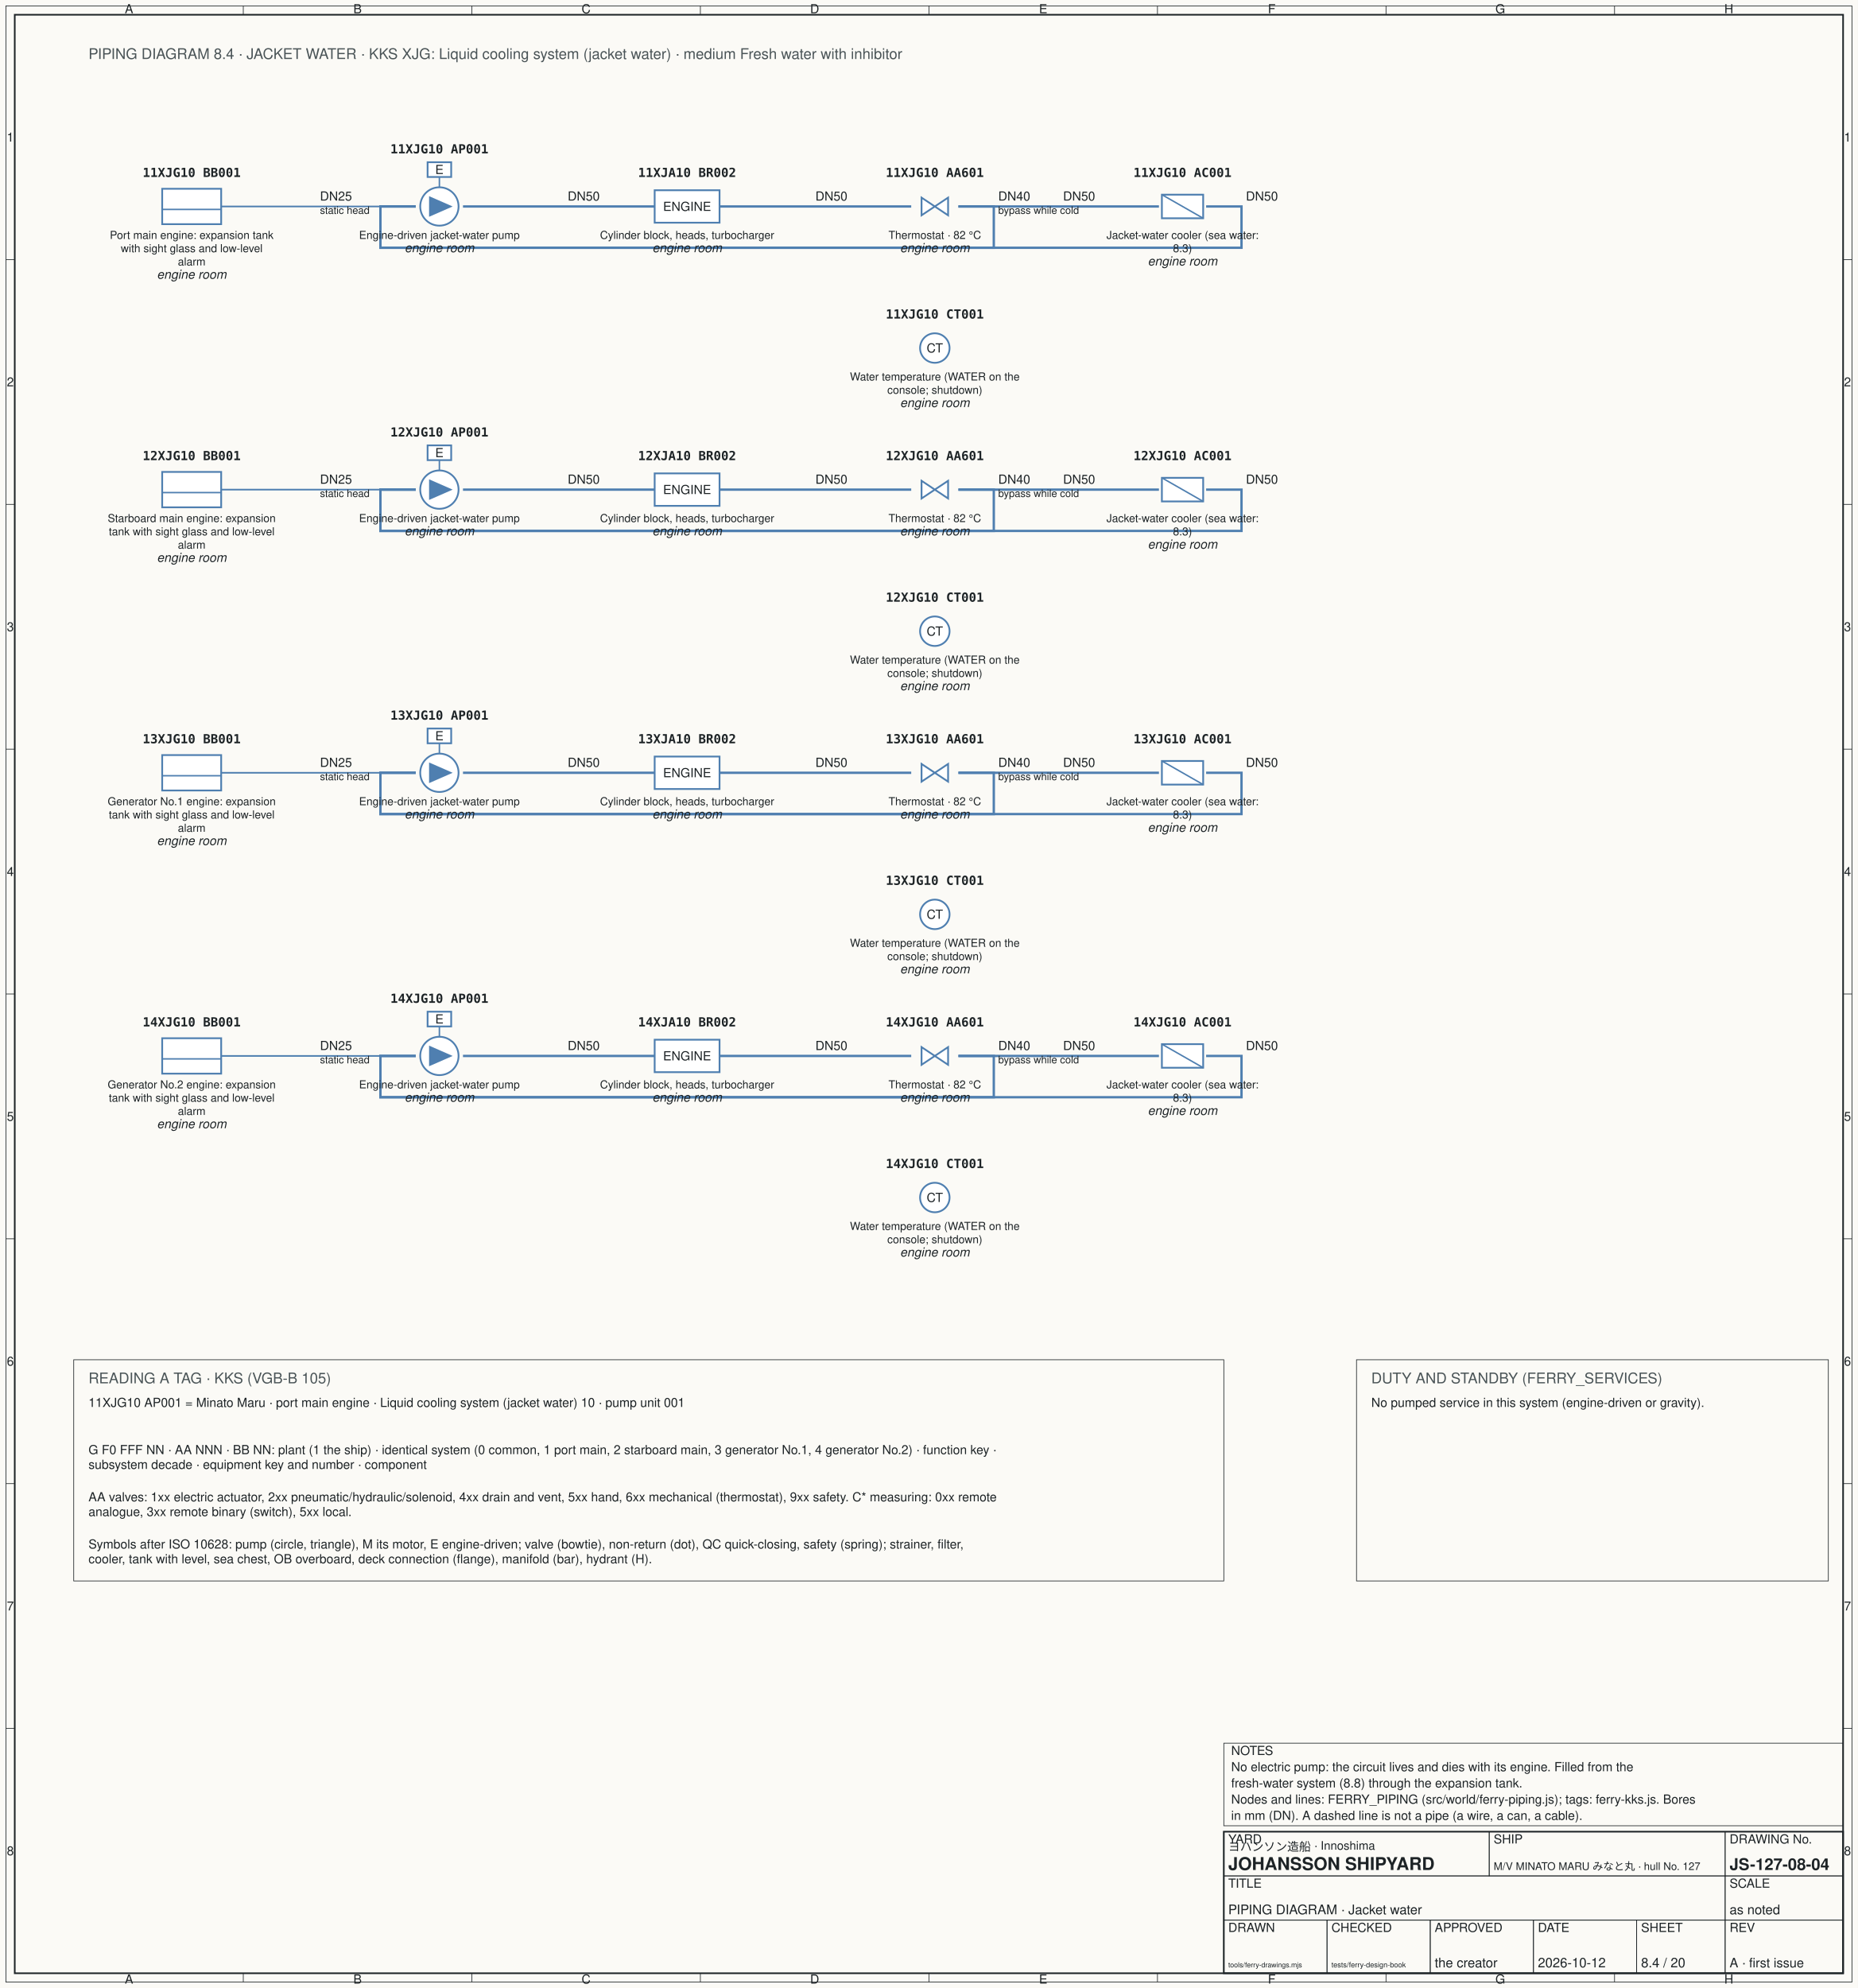
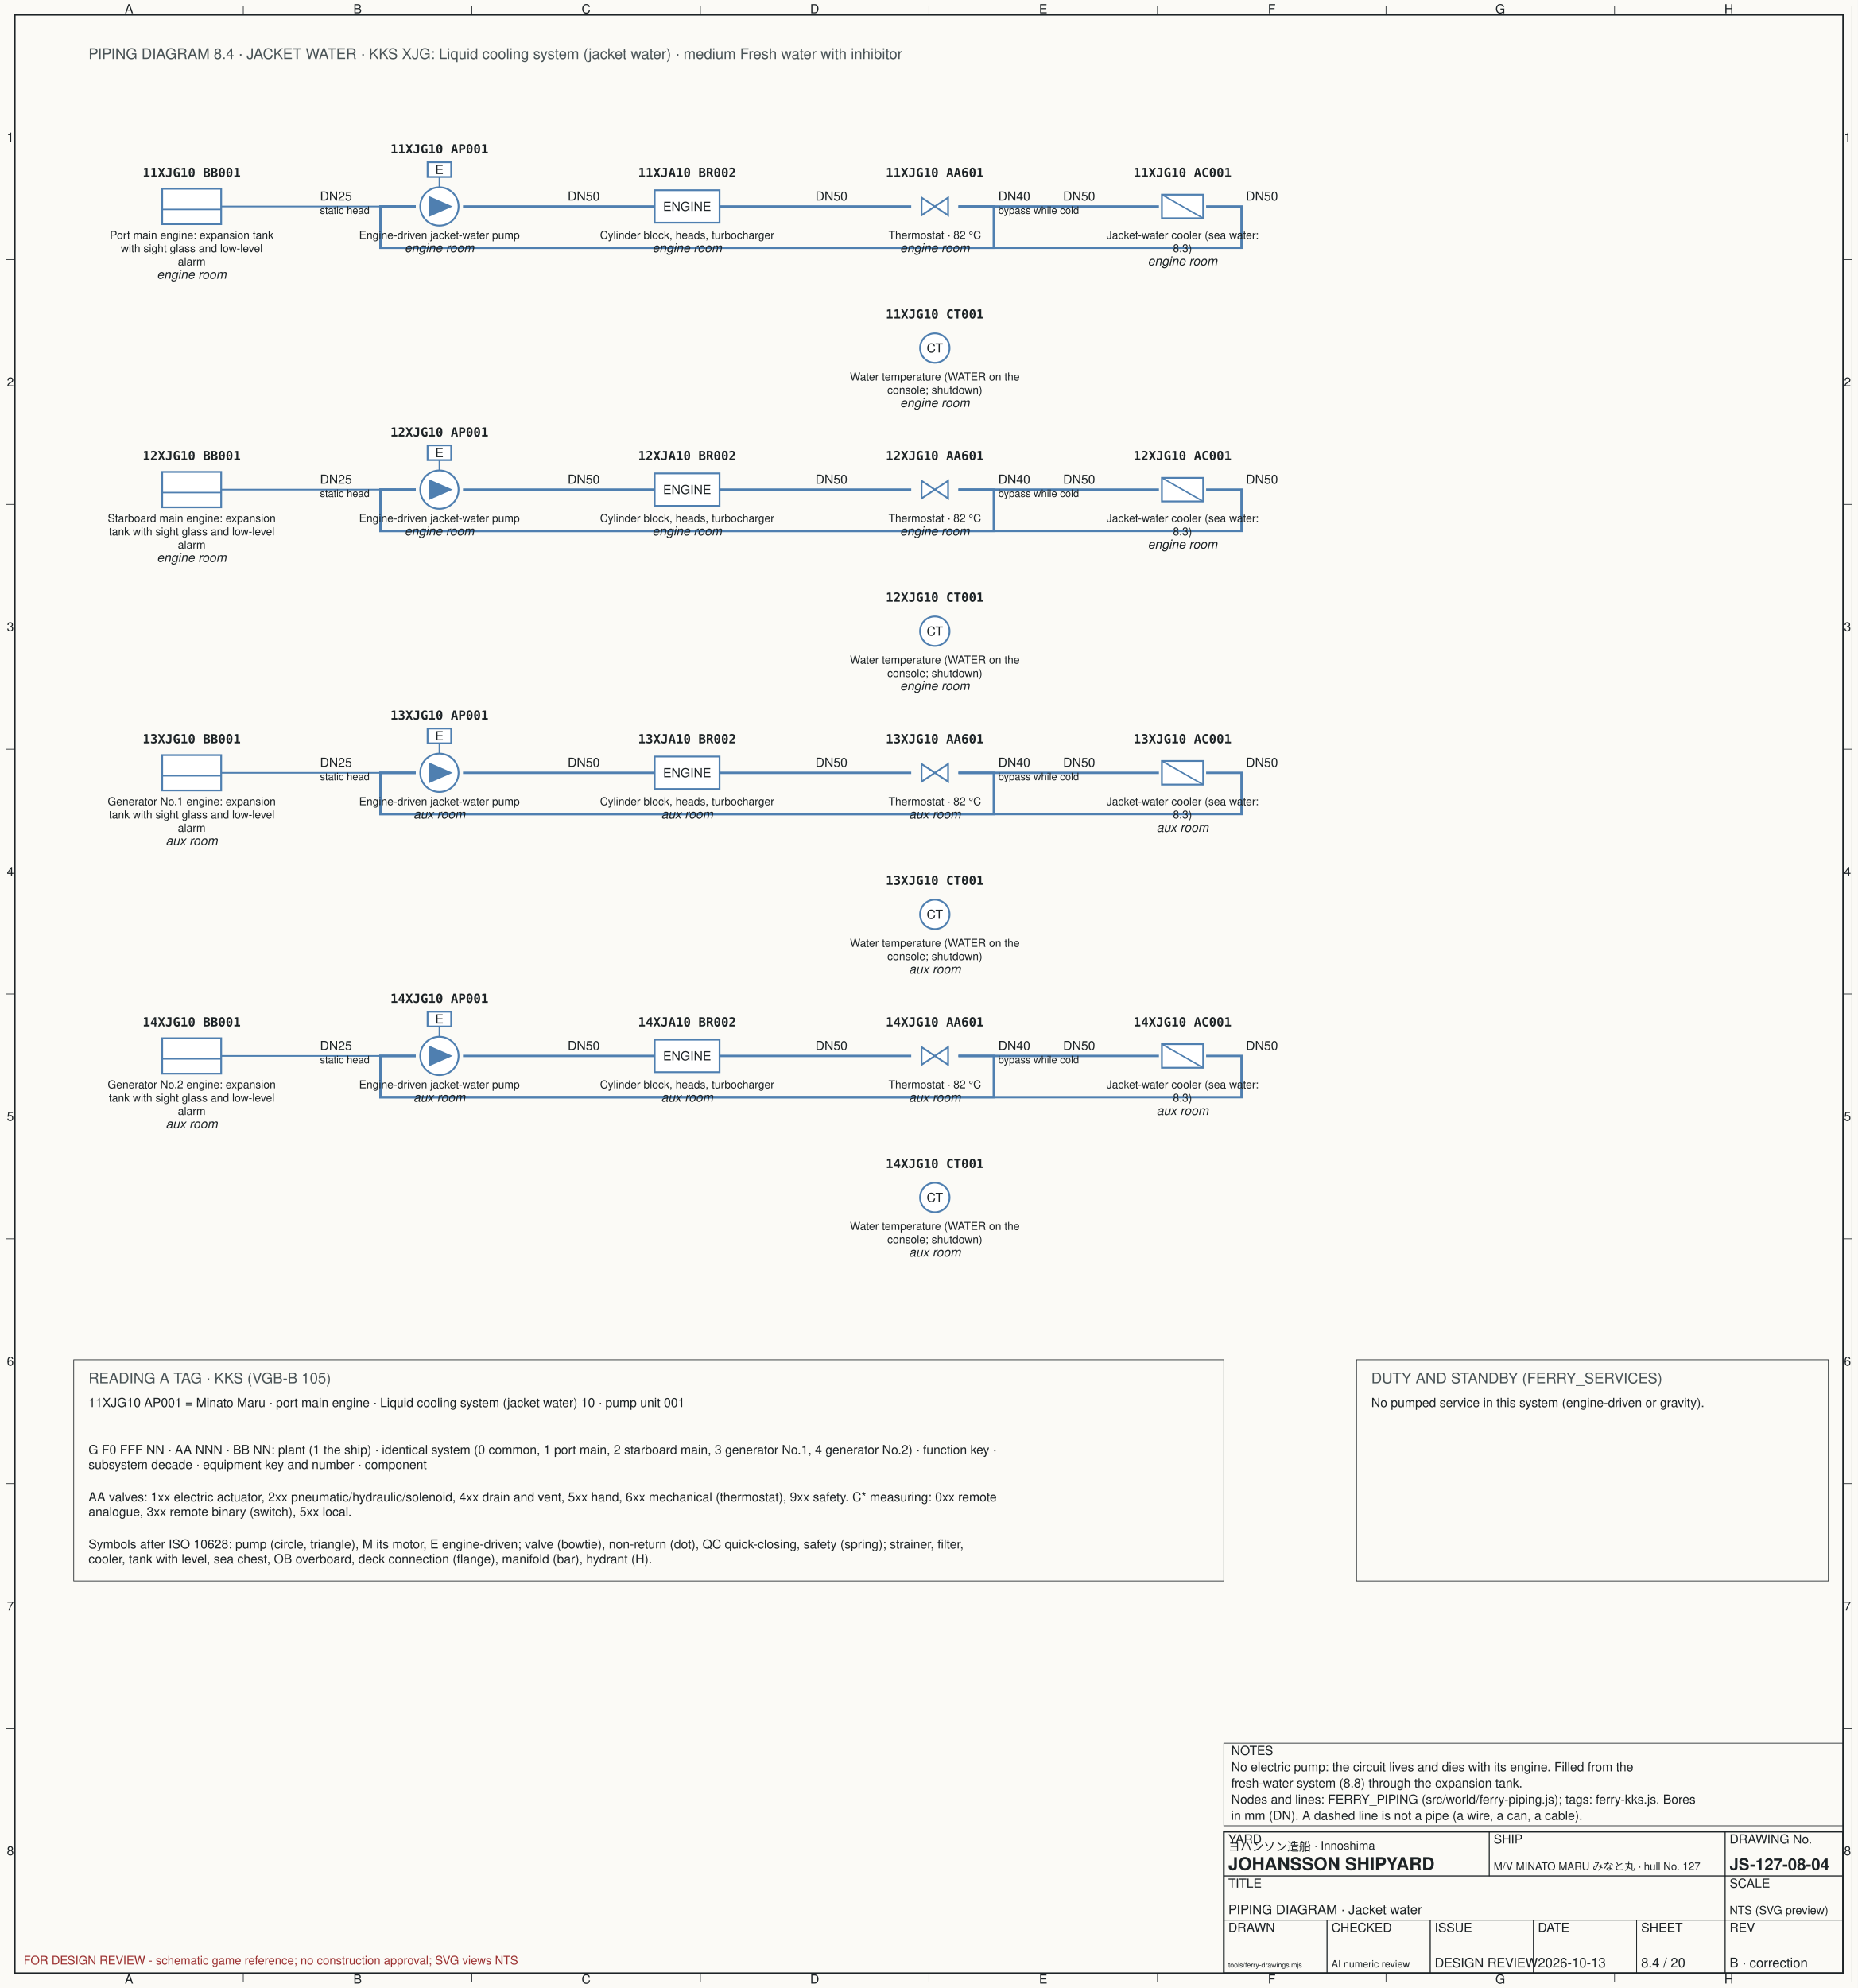
<svg xmlns="http://www.w3.org/2000/svg" width="1260" height="1348" viewBox="0 0 1260 1348" font-family="Helvetica, Arial, sans-serif" font-size="11">
  <rect width="1260" height="1348" fill="#fbfaf6" />
  <style>.l{fill:none;stroke:#1d2326;stroke-width:1.1}.t{fill:none;stroke:#1d2326;stroke-width:.45}.g{fill:none;stroke:#9aa3a6;stroke-width:.4;stroke-dasharray:3 3}.wl{fill:none;stroke:#2f6f74;stroke-width:.8;stroke-dasharray:6 3}.c{fill:none;stroke:#8e3a30;stroke-width:.6;stroke-dasharray:1 3}.d{fill:none;stroke:#1d2326;stroke-width:.5}.txt{fill:#1d2326}.sp{fill:#eef1ee;stroke:#1d2326;stroke-width:.7}.lab{fill:#1d2326;font-size:8.5}.ttl{fill:#1d2326;font-size:14;font-weight:bold}.sub{fill:#4a5457;font-size:10}.hatch{fill:url(#hatch);stroke:#1d2326;stroke-width:.7}</style>
  <defs>
    <pattern id="hatch" width="6" height="6" patternUnits="userSpaceOnUse" patternTransform="rotate(45)">
      <line x1="0" y1="0" x2="0" y2="6" stroke="#1d2326" stroke-width=".6" />
    </pattern>
    <marker id="arr" viewBox="0 0 10 10" refX="10" refY="5" markerWidth="8" markerHeight="8" orient="auto-start-reverse">
      <path d="M0,1 L10,5 L0,9 z" fill="#1d2326" />
    </marker>
  </defs>
  <rect class="l" x="10" y="10" width="1240" height="1328" fill="none" />
  <rect class="t" x="4" y="4" width="1252" height="1340" fill="none" />
  <text class="lab" x="87.5" y="9" text-anchor="middle">A</text>
  <text class="lab" x="87.5" y="1345" text-anchor="middle">A</text>
  <text class="lab" x="242.5" y="9" text-anchor="middle">B</text>
  <text class="lab" x="242.5" y="1345" text-anchor="middle">B</text>
  <line class="t" x1="165" y1="4" x2="165" y2="10" />
  <line class="t" x1="165" y1="1338" x2="165" y2="1344" />
  <text class="lab" x="397.5" y="9" text-anchor="middle">C</text>
  <text class="lab" x="397.5" y="1345" text-anchor="middle">C</text>
  <line class="t" x1="320" y1="4" x2="320" y2="10" />
  <line class="t" x1="320" y1="1338" x2="320" y2="1344" />
  <text class="lab" x="552.5" y="9" text-anchor="middle">D</text>
  <text class="lab" x="552.5" y="1345" text-anchor="middle">D</text>
  <line class="t" x1="475" y1="4" x2="475" y2="10" />
  <line class="t" x1="475" y1="1338" x2="475" y2="1344" />
  <text class="lab" x="707.5" y="9" text-anchor="middle">E</text>
  <text class="lab" x="707.5" y="1345" text-anchor="middle">E</text>
  <line class="t" x1="630" y1="4" x2="630" y2="10" />
  <line class="t" x1="630" y1="1338" x2="630" y2="1344" />
  <text class="lab" x="862.5" y="9" text-anchor="middle">F</text>
  <text class="lab" x="862.5" y="1345" text-anchor="middle">F</text>
  <line class="t" x1="785" y1="4" x2="785" y2="10" />
  <line class="t" x1="785" y1="1338" x2="785" y2="1344" />
  <text class="lab" x="1017.5" y="9" text-anchor="middle">G</text>
  <text class="lab" x="1017.5" y="1345" text-anchor="middle">G</text>
  <line class="t" x1="940" y1="4" x2="940" y2="10" />
  <line class="t" x1="940" y1="1338" x2="940" y2="1344" />
  <text class="lab" x="1172.5" y="9" text-anchor="middle">H</text>
  <text class="lab" x="1172.5" y="1345" text-anchor="middle">H</text>
  <line class="t" x1="1095" y1="4" x2="1095" y2="10" />
  <line class="t" x1="1095" y1="1338" x2="1095" y2="1344" />
  <text class="lab" x="7" y="96" text-anchor="middle">1</text>
  <text class="lab" x="1253" y="96" text-anchor="middle">1</text>
  <text class="lab" x="7" y="262" text-anchor="middle">2</text>
  <text class="lab" x="1253" y="262" text-anchor="middle">2</text>
  <line class="t" x1="4" y1="176" x2="10" y2="176" />
  <line class="t" x1="1250" y1="176" x2="1256" y2="176" />
  <text class="lab" x="7" y="428" text-anchor="middle">3</text>
  <text class="lab" x="1253" y="428" text-anchor="middle">3</text>
  <line class="t" x1="4" y1="342" x2="10" y2="342" />
  <line class="t" x1="1250" y1="342" x2="1256" y2="342" />
  <text class="lab" x="7" y="594" text-anchor="middle">4</text>
  <text class="lab" x="1253" y="594" text-anchor="middle">4</text>
  <line class="t" x1="4" y1="508" x2="10" y2="508" />
  <line class="t" x1="1250" y1="508" x2="1256" y2="508" />
  <text class="lab" x="7" y="760" text-anchor="middle">5</text>
  <text class="lab" x="1253" y="760" text-anchor="middle">5</text>
  <line class="t" x1="4" y1="674" x2="10" y2="674" />
  <line class="t" x1="1250" y1="674" x2="1256" y2="674" />
  <text class="lab" x="7" y="926" text-anchor="middle">6</text>
  <text class="lab" x="1253" y="926" text-anchor="middle">6</text>
  <line class="t" x1="4" y1="840" x2="10" y2="840" />
  <line class="t" x1="1250" y1="840" x2="1256" y2="840" />
  <text class="lab" x="7" y="1092" text-anchor="middle">7</text>
  <text class="lab" x="1253" y="1092" text-anchor="middle">7</text>
  <line class="t" x1="4" y1="1006" x2="10" y2="1006" />
  <line class="t" x1="1250" y1="1006" x2="1256" y2="1006" />
  <text class="lab" x="7" y="1258" text-anchor="middle">8</text>
  <text class="lab" x="1253" y="1258" text-anchor="middle">8</text>
  <line class="t" x1="4" y1="1172" x2="10" y2="1172" />
  <line class="t" x1="1250" y1="1172" x2="1256" y2="1172" />
  <text class="sub" x="60" y="40">PIPING DIAGRAM 8.4 · JACKET WATER · KKS XJG: Liquid cooling system (jacket water) · medium Fresh water with inhibitor</text>
  <path d="M146,140 L214,140 L214,140 L282,140" stroke="#4f7fb0" fill="none" stroke-width="1.1" />
  <text class="lab" x="217" y="136" font-size="7" fill="#4a5457">DN25</text>
  <text class="lab" x="217" y="145" style="font-size:7px" fill="#4a5457">static head</text>
  <path d="M314,140 L382,140 L382,140 L450,140" stroke="#4f7fb0" fill="none" stroke-width="1.6" />
  <text class="lab" x="385" y="136" font-size="7" fill="#4a5457">DN50</text>
  <path d="M482,140 L550,140 L550,140 L618,140" stroke="#4f7fb0" fill="none" stroke-width="1.6" />
  <text class="lab" x="553" y="136" font-size="7" fill="#4a5457">DN50</text>
  <path d="M650,140 L718,140 L718,140 L786,140" stroke="#4f7fb0" fill="none" stroke-width="1.6" />
  <text class="lab" x="721" y="136" font-size="7" fill="#4a5457">DN50</text>
  <path d="M818,140 L842,140 L842,168 L258,168 L258,140 L282,140" stroke="#4f7fb0" fill="none" stroke-width="1.6" />
  <text class="lab" x="845" y="136" font-size="7" fill="#4a5457">DN50</text>
  <path d="M650,140 L674,140 L674,168 L258,168 L258,140 L282,140" stroke="#4f7fb0" fill="none" stroke-width="1.6" />
  <text class="lab" x="677" y="136" font-size="7" fill="#4a5457">DN40</text>
  <text class="lab" x="677" y="145" style="font-size:7px" fill="#4a5457">bypass while cold</text>
  <path d="M146,332 L214,332 L214,332 L282,332" stroke="#4f7fb0" fill="none" stroke-width="1.1" />
  <text class="lab" x="217" y="328" font-size="7" fill="#4a5457">DN25</text>
  <text class="lab" x="217" y="337" style="font-size:7px" fill="#4a5457">static head</text>
  <path d="M314,332 L382,332 L382,332 L450,332" stroke="#4f7fb0" fill="none" stroke-width="1.6" />
  <text class="lab" x="385" y="328" font-size="7" fill="#4a5457">DN50</text>
  <path d="M482,332 L550,332 L550,332 L618,332" stroke="#4f7fb0" fill="none" stroke-width="1.6" />
  <text class="lab" x="553" y="328" font-size="7" fill="#4a5457">DN50</text>
  <path d="M650,332 L718,332 L718,332 L786,332" stroke="#4f7fb0" fill="none" stroke-width="1.6" />
  <text class="lab" x="721" y="328" font-size="7" fill="#4a5457">DN50</text>
  <path d="M818,332 L842,332 L842,360 L258,360 L258,332 L282,332" stroke="#4f7fb0" fill="none" stroke-width="1.6" />
  <text class="lab" x="845" y="328" font-size="7" fill="#4a5457">DN50</text>
  <path d="M650,332 L674,332 L674,360 L258,360 L258,332 L282,332" stroke="#4f7fb0" fill="none" stroke-width="1.6" />
  <text class="lab" x="677" y="328" font-size="7" fill="#4a5457">DN40</text>
  <text class="lab" x="677" y="337" style="font-size:7px" fill="#4a5457">bypass while cold</text>
  <path d="M146,524 L214,524 L214,524 L282,524" stroke="#4f7fb0" fill="none" stroke-width="1.1" />
  <text class="lab" x="217" y="520" font-size="7" fill="#4a5457">DN25</text>
  <text class="lab" x="217" y="529" style="font-size:7px" fill="#4a5457">static head</text>
  <path d="M314,524 L382,524 L382,524 L450,524" stroke="#4f7fb0" fill="none" stroke-width="1.6" />
  <text class="lab" x="385" y="520" font-size="7" fill="#4a5457">DN50</text>
  <path d="M482,524 L550,524 L550,524 L618,524" stroke="#4f7fb0" fill="none" stroke-width="1.6" />
  <text class="lab" x="553" y="520" font-size="7" fill="#4a5457">DN50</text>
  <path d="M650,524 L718,524 L718,524 L786,524" stroke="#4f7fb0" fill="none" stroke-width="1.6" />
  <text class="lab" x="721" y="520" font-size="7" fill="#4a5457">DN50</text>
  <path d="M818,524 L842,524 L842,552 L258,552 L258,524 L282,524" stroke="#4f7fb0" fill="none" stroke-width="1.6" />
  <text class="lab" x="845" y="520" font-size="7" fill="#4a5457">DN50</text>
  <path d="M650,524 L674,524 L674,552 L258,552 L258,524 L282,524" stroke="#4f7fb0" fill="none" stroke-width="1.6" />
  <text class="lab" x="677" y="520" font-size="7" fill="#4a5457">DN40</text>
  <text class="lab" x="677" y="529" style="font-size:7px" fill="#4a5457">bypass while cold</text>
  <path d="M146,716 L214,716 L214,716 L282,716" stroke="#4f7fb0" fill="none" stroke-width="1.1" />
  <text class="lab" x="217" y="712" font-size="7" fill="#4a5457">DN25</text>
  <text class="lab" x="217" y="721" style="font-size:7px" fill="#4a5457">static head</text>
  <path d="M314,716 L382,716 L382,716 L450,716" stroke="#4f7fb0" fill="none" stroke-width="1.6" />
  <text class="lab" x="385" y="712" font-size="7" fill="#4a5457">DN50</text>
  <path d="M482,716 L550,716 L550,716 L618,716" stroke="#4f7fb0" fill="none" stroke-width="1.6" />
  <text class="lab" x="553" y="712" font-size="7" fill="#4a5457">DN50</text>
  <path d="M650,716 L718,716 L718,716 L786,716" stroke="#4f7fb0" fill="none" stroke-width="1.6" />
  <text class="lab" x="721" y="712" font-size="7" fill="#4a5457">DN50</text>
  <path d="M818,716 L842,716 L842,744 L258,744 L258,716 L282,716" stroke="#4f7fb0" fill="none" stroke-width="1.6" />
  <text class="lab" x="845" y="712" font-size="7" fill="#4a5457">DN50</text>
  <path d="M650,716 L674,716 L674,744 L258,744 L258,716 L282,716" stroke="#4f7fb0" fill="none" stroke-width="1.6" />
  <text class="lab" x="677" y="712" font-size="7" fill="#4a5457">DN40</text>
  <text class="lab" x="677" y="721" style="font-size:7px" fill="#4a5457">bypass while cold</text>
  <rect x="110" y="128" width="40" height="24" stroke="#4f7fb0" fill="#fff" stroke-width="1.2" />
  <path d="M110,142 L150,142" stroke="#4f7fb0" />
  <text class="lab" x="130" y="120" text-anchor="middle" font-family="monospace" font-weight="bold" font-size="8.5">11XJG10 BB001</text>
  <text class="lab" x="130" y="162" style="font-size:7.5px" text-anchor="middle">Port main engine: expansion tank</text>
  <text class="lab" x="130" y="171" style="font-size:7.5px" text-anchor="middle">with sight glass and low-level</text>
  <text class="lab" x="130" y="180" style="font-size:7.5px" text-anchor="middle">alarm</text>
  <text class="lab" x="130" y="189" text-anchor="middle" font-size="6.5" font-style="italic" fill="#6f7476">engine room</text>
  <circle cx="298" cy="140" r="13" stroke="#4f7fb0" fill="#fff" stroke-width="1.2" />
  <path d="M291,133 L307,140 L291,147 z" fill="#4f7fb0" />
  <rect x="290" y="110" width="16" height="10" stroke="#4f7fb0" fill="#fff" stroke-width="1.2" />
  <text class="lab" x="298" y="118" text-anchor="middle" font-size="7">E</text>
  <line x1="298" y1="120" x2="298" y2="127" stroke="#4f7fb0" />
  <text class="lab" x="298" y="104" text-anchor="middle" font-family="monospace" font-weight="bold" font-size="8.5">11XJG10 AP001</text>
  <text class="lab" x="298" y="162" style="font-size:7.5px" text-anchor="middle">Engine-driven jacket-water pump</text>
  <text class="lab" x="298" y="171" text-anchor="middle" font-size="6.5" font-style="italic" fill="#6f7476">engine room</text>
  <rect x="444" y="129" width="44" height="22" stroke="#4f7fb0" fill="#fff" stroke-width="1.2" />
  <text class="lab" x="466" y="143" text-anchor="middle" font-size="7">ENGINE</text>
  <text class="lab" x="466" y="120" text-anchor="middle" font-family="monospace" font-weight="bold" font-size="8.5">11XJA10 BR002</text>
  <text class="lab" x="466" y="162" style="font-size:7.5px" text-anchor="middle">Cylinder block, heads, turbocharger</text>
  <text class="lab" x="466" y="171" text-anchor="middle" font-size="6.5" font-style="italic" fill="#6f7476">engine room</text>
  <path d="M625,134 L643,146 L643,134 L625,146 z" stroke="#4f7fb0" fill="#fff" stroke-width="1.2" />
  <text class="lab" x="634" y="120" text-anchor="middle" font-family="monospace" font-weight="bold" font-size="8.5">11XJG10 AA601</text>
  <text class="lab" x="634" y="162" style="font-size:7.5px" text-anchor="middle">Thermostat · 82 °C</text>
  <text class="lab" x="634" y="171" text-anchor="middle" font-size="6.5" font-style="italic" fill="#6f7476">engine room</text>
  <rect x="788" y="132" width="28" height="16" stroke="#4f7fb0" fill="#fff" stroke-width="1.2" />
  <path d="M788,132 L816,148" stroke="#4f7fb0" />
  <text class="lab" x="802" y="120" text-anchor="middle" font-family="monospace" font-weight="bold" font-size="8.5">11XJG10 AC001</text>
  <text class="lab" x="802" y="162" style="font-size:7.5px" text-anchor="middle">Jacket-water cooler (sea water:</text>
  <text class="lab" x="802" y="171" style="font-size:7.5px" text-anchor="middle">8.3)</text>
  <text class="lab" x="802" y="180" text-anchor="middle" font-size="6.5" font-style="italic" fill="#6f7476">engine room</text>
  <circle cx="634" cy="236" r="10" stroke="#4f7fb0" fill="#fff" stroke-width="1.2" />
  <text class="lab" x="634" y="239" text-anchor="middle" font-size="7">CT</text>
  <text class="lab" x="634" y="216" text-anchor="middle" font-family="monospace" font-weight="bold" font-size="8.5">11XJG10 CT001</text>
  <text class="lab" x="634" y="258" style="font-size:7.5px" text-anchor="middle">Water temperature (WATER on the</text>
  <text class="lab" x="634" y="267" style="font-size:7.5px" text-anchor="middle">console; shutdown)</text>
  <text class="lab" x="634" y="276" text-anchor="middle" font-size="6.5" font-style="italic" fill="#6f7476">engine room</text>
  <rect x="110" y="320" width="40" height="24" stroke="#4f7fb0" fill="#fff" stroke-width="1.2" />
  <path d="M110,334 L150,334" stroke="#4f7fb0" />
  <text class="lab" x="130" y="312" text-anchor="middle" font-family="monospace" font-weight="bold" font-size="8.5">12XJG10 BB001</text>
  <text class="lab" x="130" y="354" style="font-size:7.5px" text-anchor="middle">Starboard main engine: expansion</text>
  <text class="lab" x="130" y="363" style="font-size:7.5px" text-anchor="middle">tank with sight glass and low-level</text>
  <text class="lab" x="130" y="372" style="font-size:7.5px" text-anchor="middle">alarm</text>
  <text class="lab" x="130" y="381" text-anchor="middle" font-size="6.5" font-style="italic" fill="#6f7476">engine room</text>
  <circle cx="298" cy="332" r="13" stroke="#4f7fb0" fill="#fff" stroke-width="1.2" />
  <path d="M291,325 L307,332 L291,339 z" fill="#4f7fb0" />
  <rect x="290" y="302" width="16" height="10" stroke="#4f7fb0" fill="#fff" stroke-width="1.2" />
  <text class="lab" x="298" y="310" text-anchor="middle" font-size="7">E</text>
  <line x1="298" y1="312" x2="298" y2="319" stroke="#4f7fb0" />
  <text class="lab" x="298" y="296" text-anchor="middle" font-family="monospace" font-weight="bold" font-size="8.5">12XJG10 AP001</text>
  <text class="lab" x="298" y="354" style="font-size:7.5px" text-anchor="middle">Engine-driven jacket-water pump</text>
  <text class="lab" x="298" y="363" text-anchor="middle" font-size="6.5" font-style="italic" fill="#6f7476">engine room</text>
  <rect x="444" y="321" width="44" height="22" stroke="#4f7fb0" fill="#fff" stroke-width="1.2" />
  <text class="lab" x="466" y="335" text-anchor="middle" font-size="7">ENGINE</text>
  <text class="lab" x="466" y="312" text-anchor="middle" font-family="monospace" font-weight="bold" font-size="8.5">12XJA10 BR002</text>
  <text class="lab" x="466" y="354" style="font-size:7.5px" text-anchor="middle">Cylinder block, heads, turbocharger</text>
  <text class="lab" x="466" y="363" text-anchor="middle" font-size="6.5" font-style="italic" fill="#6f7476">engine room</text>
  <path d="M625,326 L643,338 L643,326 L625,338 z" stroke="#4f7fb0" fill="#fff" stroke-width="1.2" />
  <text class="lab" x="634" y="312" text-anchor="middle" font-family="monospace" font-weight="bold" font-size="8.5">12XJG10 AA601</text>
  <text class="lab" x="634" y="354" style="font-size:7.5px" text-anchor="middle">Thermostat · 82 °C</text>
  <text class="lab" x="634" y="363" text-anchor="middle" font-size="6.5" font-style="italic" fill="#6f7476">engine room</text>
  <rect x="788" y="324" width="28" height="16" stroke="#4f7fb0" fill="#fff" stroke-width="1.2" />
  <path d="M788,324 L816,340" stroke="#4f7fb0" />
  <text class="lab" x="802" y="312" text-anchor="middle" font-family="monospace" font-weight="bold" font-size="8.5">12XJG10 AC001</text>
  <text class="lab" x="802" y="354" style="font-size:7.5px" text-anchor="middle">Jacket-water cooler (sea water:</text>
  <text class="lab" x="802" y="363" style="font-size:7.5px" text-anchor="middle">8.3)</text>
  <text class="lab" x="802" y="372" text-anchor="middle" font-size="6.5" font-style="italic" fill="#6f7476">engine room</text>
  <circle cx="634" cy="428" r="10" stroke="#4f7fb0" fill="#fff" stroke-width="1.2" />
  <text class="lab" x="634" y="431" text-anchor="middle" font-size="7">CT</text>
  <text class="lab" x="634" y="408" text-anchor="middle" font-family="monospace" font-weight="bold" font-size="8.5">12XJG10 CT001</text>
  <text class="lab" x="634" y="450" style="font-size:7.5px" text-anchor="middle">Water temperature (WATER on the</text>
  <text class="lab" x="634" y="459" style="font-size:7.5px" text-anchor="middle">console; shutdown)</text>
  <text class="lab" x="634" y="468" text-anchor="middle" font-size="6.5" font-style="italic" fill="#6f7476">engine room</text>
  <rect x="110" y="512" width="40" height="24" stroke="#4f7fb0" fill="#fff" stroke-width="1.2" />
  <path d="M110,526 L150,526" stroke="#4f7fb0" />
  <text class="lab" x="130" y="504" text-anchor="middle" font-family="monospace" font-weight="bold" font-size="8.5">13XJG10 BB001</text>
  <text class="lab" x="130" y="546" style="font-size:7.5px" text-anchor="middle">Generator No.1 engine: expansion</text>
  <text class="lab" x="130" y="555" style="font-size:7.5px" text-anchor="middle">tank with sight glass and low-level</text>
  <text class="lab" x="130" y="564" style="font-size:7.5px" text-anchor="middle">alarm</text>
-   <text class="lab" x="130" y="573" text-anchor="middle" font-size="6.5" font-style="italic" fill="#6f7476">engine room</text>
+   <text class="lab" x="130" y="573" text-anchor="middle" font-size="6.5" font-style="italic" fill="#6f7476">aux room</text>
  <circle cx="298" cy="524" r="13" stroke="#4f7fb0" fill="#fff" stroke-width="1.2" />
  <path d="M291,517 L307,524 L291,531 z" fill="#4f7fb0" />
  <rect x="290" y="494" width="16" height="10" stroke="#4f7fb0" fill="#fff" stroke-width="1.2" />
  <text class="lab" x="298" y="502" text-anchor="middle" font-size="7">E</text>
  <line x1="298" y1="504" x2="298" y2="511" stroke="#4f7fb0" />
  <text class="lab" x="298" y="488" text-anchor="middle" font-family="monospace" font-weight="bold" font-size="8.5">13XJG10 AP001</text>
  <text class="lab" x="298" y="546" style="font-size:7.5px" text-anchor="middle">Engine-driven jacket-water pump</text>
-   <text class="lab" x="298" y="555" text-anchor="middle" font-size="6.5" font-style="italic" fill="#6f7476">engine room</text>
+   <text class="lab" x="298" y="555" text-anchor="middle" font-size="6.5" font-style="italic" fill="#6f7476">aux room</text>
  <rect x="444" y="513" width="44" height="22" stroke="#4f7fb0" fill="#fff" stroke-width="1.2" />
  <text class="lab" x="466" y="527" text-anchor="middle" font-size="7">ENGINE</text>
  <text class="lab" x="466" y="504" text-anchor="middle" font-family="monospace" font-weight="bold" font-size="8.5">13XJA10 BR002</text>
  <text class="lab" x="466" y="546" style="font-size:7.5px" text-anchor="middle">Cylinder block, heads, turbocharger</text>
-   <text class="lab" x="466" y="555" text-anchor="middle" font-size="6.5" font-style="italic" fill="#6f7476">engine room</text>
+   <text class="lab" x="466" y="555" text-anchor="middle" font-size="6.5" font-style="italic" fill="#6f7476">aux room</text>
  <path d="M625,518 L643,530 L643,518 L625,530 z" stroke="#4f7fb0" fill="#fff" stroke-width="1.2" />
  <text class="lab" x="634" y="504" text-anchor="middle" font-family="monospace" font-weight="bold" font-size="8.5">13XJG10 AA601</text>
  <text class="lab" x="634" y="546" style="font-size:7.5px" text-anchor="middle">Thermostat · 82 °C</text>
-   <text class="lab" x="634" y="555" text-anchor="middle" font-size="6.5" font-style="italic" fill="#6f7476">engine room</text>
+   <text class="lab" x="634" y="555" text-anchor="middle" font-size="6.5" font-style="italic" fill="#6f7476">aux room</text>
  <rect x="788" y="516" width="28" height="16" stroke="#4f7fb0" fill="#fff" stroke-width="1.2" />
  <path d="M788,516 L816,532" stroke="#4f7fb0" />
  <text class="lab" x="802" y="504" text-anchor="middle" font-family="monospace" font-weight="bold" font-size="8.5">13XJG10 AC001</text>
  <text class="lab" x="802" y="546" style="font-size:7.5px" text-anchor="middle">Jacket-water cooler (sea water:</text>
  <text class="lab" x="802" y="555" style="font-size:7.5px" text-anchor="middle">8.3)</text>
-   <text class="lab" x="802" y="564" text-anchor="middle" font-size="6.5" font-style="italic" fill="#6f7476">engine room</text>
+   <text class="lab" x="802" y="564" text-anchor="middle" font-size="6.5" font-style="italic" fill="#6f7476">aux room</text>
  <circle cx="634" cy="620" r="10" stroke="#4f7fb0" fill="#fff" stroke-width="1.2" />
  <text class="lab" x="634" y="623" text-anchor="middle" font-size="7">CT</text>
  <text class="lab" x="634" y="600" text-anchor="middle" font-family="monospace" font-weight="bold" font-size="8.5">13XJG10 CT001</text>
  <text class="lab" x="634" y="642" style="font-size:7.5px" text-anchor="middle">Water temperature (WATER on the</text>
  <text class="lab" x="634" y="651" style="font-size:7.5px" text-anchor="middle">console; shutdown)</text>
-   <text class="lab" x="634" y="660" text-anchor="middle" font-size="6.5" font-style="italic" fill="#6f7476">engine room</text>
+   <text class="lab" x="634" y="660" text-anchor="middle" font-size="6.5" font-style="italic" fill="#6f7476">aux room</text>
  <rect x="110" y="704" width="40" height="24" stroke="#4f7fb0" fill="#fff" stroke-width="1.2" />
  <path d="M110,718 L150,718" stroke="#4f7fb0" />
  <text class="lab" x="130" y="696" text-anchor="middle" font-family="monospace" font-weight="bold" font-size="8.5">14XJG10 BB001</text>
  <text class="lab" x="130" y="738" style="font-size:7.5px" text-anchor="middle">Generator No.2 engine: expansion</text>
  <text class="lab" x="130" y="747" style="font-size:7.5px" text-anchor="middle">tank with sight glass and low-level</text>
  <text class="lab" x="130" y="756" style="font-size:7.5px" text-anchor="middle">alarm</text>
-   <text class="lab" x="130" y="765" text-anchor="middle" font-size="6.5" font-style="italic" fill="#6f7476">engine room</text>
+   <text class="lab" x="130" y="765" text-anchor="middle" font-size="6.5" font-style="italic" fill="#6f7476">aux room</text>
  <circle cx="298" cy="716" r="13" stroke="#4f7fb0" fill="#fff" stroke-width="1.2" />
  <path d="M291,709 L307,716 L291,723 z" fill="#4f7fb0" />
  <rect x="290" y="686" width="16" height="10" stroke="#4f7fb0" fill="#fff" stroke-width="1.2" />
  <text class="lab" x="298" y="694" text-anchor="middle" font-size="7">E</text>
  <line x1="298" y1="696" x2="298" y2="703" stroke="#4f7fb0" />
  <text class="lab" x="298" y="680" text-anchor="middle" font-family="monospace" font-weight="bold" font-size="8.5">14XJG10 AP001</text>
  <text class="lab" x="298" y="738" style="font-size:7.5px" text-anchor="middle">Engine-driven jacket-water pump</text>
-   <text class="lab" x="298" y="747" text-anchor="middle" font-size="6.5" font-style="italic" fill="#6f7476">engine room</text>
+   <text class="lab" x="298" y="747" text-anchor="middle" font-size="6.5" font-style="italic" fill="#6f7476">aux room</text>
  <rect x="444" y="705" width="44" height="22" stroke="#4f7fb0" fill="#fff" stroke-width="1.2" />
  <text class="lab" x="466" y="719" text-anchor="middle" font-size="7">ENGINE</text>
  <text class="lab" x="466" y="696" text-anchor="middle" font-family="monospace" font-weight="bold" font-size="8.5">14XJA10 BR002</text>
  <text class="lab" x="466" y="738" style="font-size:7.5px" text-anchor="middle">Cylinder block, heads, turbocharger</text>
-   <text class="lab" x="466" y="747" text-anchor="middle" font-size="6.5" font-style="italic" fill="#6f7476">engine room</text>
+   <text class="lab" x="466" y="747" text-anchor="middle" font-size="6.5" font-style="italic" fill="#6f7476">aux room</text>
  <path d="M625,710 L643,722 L643,710 L625,722 z" stroke="#4f7fb0" fill="#fff" stroke-width="1.2" />
  <text class="lab" x="634" y="696" text-anchor="middle" font-family="monospace" font-weight="bold" font-size="8.5">14XJG10 AA601</text>
  <text class="lab" x="634" y="738" style="font-size:7.5px" text-anchor="middle">Thermostat · 82 °C</text>
-   <text class="lab" x="634" y="747" text-anchor="middle" font-size="6.5" font-style="italic" fill="#6f7476">engine room</text>
+   <text class="lab" x="634" y="747" text-anchor="middle" font-size="6.5" font-style="italic" fill="#6f7476">aux room</text>
  <rect x="788" y="708" width="28" height="16" stroke="#4f7fb0" fill="#fff" stroke-width="1.2" />
  <path d="M788,708 L816,724" stroke="#4f7fb0" />
  <text class="lab" x="802" y="696" text-anchor="middle" font-family="monospace" font-weight="bold" font-size="8.5">14XJG10 AC001</text>
  <text class="lab" x="802" y="738" style="font-size:7.5px" text-anchor="middle">Jacket-water cooler (sea water:</text>
  <text class="lab" x="802" y="747" style="font-size:7.5px" text-anchor="middle">8.3)</text>
-   <text class="lab" x="802" y="756" text-anchor="middle" font-size="6.5" font-style="italic" fill="#6f7476">engine room</text>
+   <text class="lab" x="802" y="756" text-anchor="middle" font-size="6.5" font-style="italic" fill="#6f7476">aux room</text>
  <circle cx="634" cy="812" r="10" stroke="#4f7fb0" fill="#fff" stroke-width="1.2" />
  <text class="lab" x="634" y="815" text-anchor="middle" font-size="7">CT</text>
  <text class="lab" x="634" y="792" text-anchor="middle" font-family="monospace" font-weight="bold" font-size="8.5">14XJG10 CT001</text>
  <text class="lab" x="634" y="834" style="font-size:7.5px" text-anchor="middle">Water temperature (WATER on the</text>
  <text class="lab" x="634" y="843" style="font-size:7.5px" text-anchor="middle">console; shutdown)</text>
-   <text class="lab" x="634" y="852" text-anchor="middle" font-size="6.5" font-style="italic" fill="#6f7476">engine room</text>
+   <text class="lab" x="634" y="852" text-anchor="middle" font-size="6.5" font-style="italic" fill="#6f7476">aux room</text>
  <rect class="t" x="920" y="922" width="320" height="150" />
  <text class="sub" x="930" y="938">DUTY AND STANDBY (FERRY_SERVICES)</text>
  <text class="lab" x="930" y="954">No pumped service in this system (engine-driven or gravity).</text>
  <rect class="t" x="50" y="922" width="780" height="150" />
  <text class="sub" x="60" y="938">READING A TAG · KKS (VGB-B 105)</text>
  <text class="lab" x="60" y="954">11XJG10 AP001  =  Minato Maru · port main engine · Liquid cooling system (jacket water) 10 · pump unit 001</text>
  <text class="lab" x="60" y="986">G F0 FFF NN · AA NNN · BB NN: plant (1 the ship) · identical system (0 common, 1 port main, 2 starboard main, 3 generator No.1, 4 generator No.2) · function key ·</text>
  <text class="lab" x="60" y="996">subsystem decade · equipment key and number · component</text>
  <text class="lab" x="60" y="1018">AA valves: 1xx electric actuator, 2xx pneumatic/hydraulic/solenoid, 4xx drain and vent, 5xx hand, 6xx mechanical (thermostat), 9xx safety. C* measuring: 0xx remote</text>
  <text class="lab" x="60" y="1028">analogue, 3xx remote binary (switch), 5xx local.</text>
  <text class="lab" x="60" y="1050">Symbols after ISO 10628: pump (circle, triangle), M its motor, E engine-driven; valve (bowtie), non-return (dot), QC quick-closing, safety (spring); strainer, filter,</text>
  <text class="lab" x="60" y="1060">cooler, tank with level, sea chest, OB overboard, deck connection (flange), manifold (bar), hydrant (H).</text>
  <rect class="l" x="830" y="1242" width="420" height="96" fill="#fff" />
  <rect class="t" x="830" y="1242" width="180" height="30" />
  <text class="lab" x="833" y="1250" font-size="6.5" fill="#6a7477">YARD</text>
  <text class="txt" x="833" y="1255" style="font-size:8px">ヨハンソン造船 · Innoshima</text>
  <text class="ttl" x="833" y="1268" style="font-size:12px">JOHANSSON SHIPYARD</text>
  <rect class="t" x="1010" y="1242" width="160" height="30" />
  <text class="lab" x="1013" y="1250" font-size="6.5" fill="#6a7477">SHIP</text>
  <text class="txt" x="1013" y="1268" style="font-size:7.21px">M/V MINATO MARU みなと丸 · hull No. 127</text>
  <rect class="t" x="1170" y="1242" width="80" height="30" />
  <text class="lab" x="1173" y="1250" font-size="6.5" fill="#6a7477">DRAWING No.</text>
  <text class="ttl" x="1173" y="1268" style="font-size:11.01px">JS-127-08-04</text>
  <rect class="t" x="830" y="1272" width="340" height="30" />
  <text class="lab" x="833" y="1280" font-size="6.5" fill="#6a7477">TITLE</text>
  <text class="txt" x="833" y="1298" style="font-size:9px">PIPING DIAGRAM · Jacket water</text>
  <rect class="t" x="1170" y="1272" width="80" height="30" />
  <text class="lab" x="1173" y="1280" font-size="6.5" fill="#6a7477">SCALE</text>
-   <text class="txt" x="1173" y="1298" style="font-size:9px">as noted</text>
+   <text class="txt" x="1173" y="1298" style="font-size:7.77px">NTS (SVG preview)</text>
  <rect class="t" x="830" y="1302" width="70" height="36" />
  <text class="lab" x="833" y="1310" font-size="6.5" fill="#6a7477">DRAWN</text>
  <text class="txt" x="833" y="1334" style="font-size:4.76px">tools/ferry-drawings.mjs</text>
  <rect class="t" x="900" y="1302" width="70" height="36" />
  <text class="lab" x="903" y="1310" font-size="6.5" fill="#6a7477">CHECKED</text>
-   <text class="txt" x="903" y="1334" style="font-size:4.97px">tests/ferry-design-book</text>
+   <text class="txt" x="903" y="1334" style="font-size:6.72px">AI numeric review</text>
  <rect class="t" x="970" y="1302" width="70" height="36" />
-   <text class="lab" x="973" y="1310" font-size="6.5" fill="#6a7477">APPROVED</text>
-   <text class="txt" x="973" y="1334" style="font-size:9px">the creator</text>
+   <text class="lab" x="973" y="1310" font-size="6.5" fill="#6a7477">ISSUE</text>
+   <text class="txt" x="973" y="1334" style="font-size:8.79px">DESIGN REVIEW</text>
  <rect class="t" x="1040" y="1302" width="70" height="36" />
  <text class="lab" x="1043" y="1310" font-size="6.5" fill="#6a7477">DATE</text>
-   <text class="txt" x="1043" y="1334" style="font-size:9px">2026-10-12</text>
+   <text class="txt" x="1043" y="1334" style="font-size:9px">2026-10-13</text>
  <rect class="t" x="1110" y="1302" width="60" height="36" />
  <text class="lab" x="1113" y="1310" font-size="6.5" fill="#6a7477">SHEET</text>
  <text class="txt" x="1113" y="1334" style="font-size:9px">8.4 / 20</text>
  <rect class="t" x="1170" y="1302" width="80" height="36" />
  <text class="lab" x="1173" y="1310" font-size="6.5" fill="#6a7477">REV</text>
-   <text class="txt" x="1173" y="1334" style="font-size:8.81px">A · first issue</text>
+   <text class="txt" x="1173" y="1334" style="font-size:9px">B · correction</text>
  <rect class="t" x="830" y="1182" width="420" height="56" fill="#fff" />
  <text class="lab" x="835" y="1190" font-size="6.5" fill="#6a7477">NOTES</text>
  <text class="lab" x="835" y="1201">No electric pump: the circuit lives and dies with its engine. Filled from the</text>
  <text class="lab" x="835" y="1212">fresh-water system (8.8) through the expansion tank.</text>
  <text class="lab" x="835" y="1223">Nodes and lines: FERRY_PIPING (src/world/ferry-piping.js); tags: ferry-kks.js. Bores</text>
  <text class="lab" x="835" y="1234">in mm (DN). A dashed line is not a pipe (a wire, a can, a cable).</text>
+   <text x="16" y="1332" font-size="8" fill="#9b3030">FOR DESIGN REVIEW - schematic game reference; no construction approval; SVG views NTS</text>
</svg>
